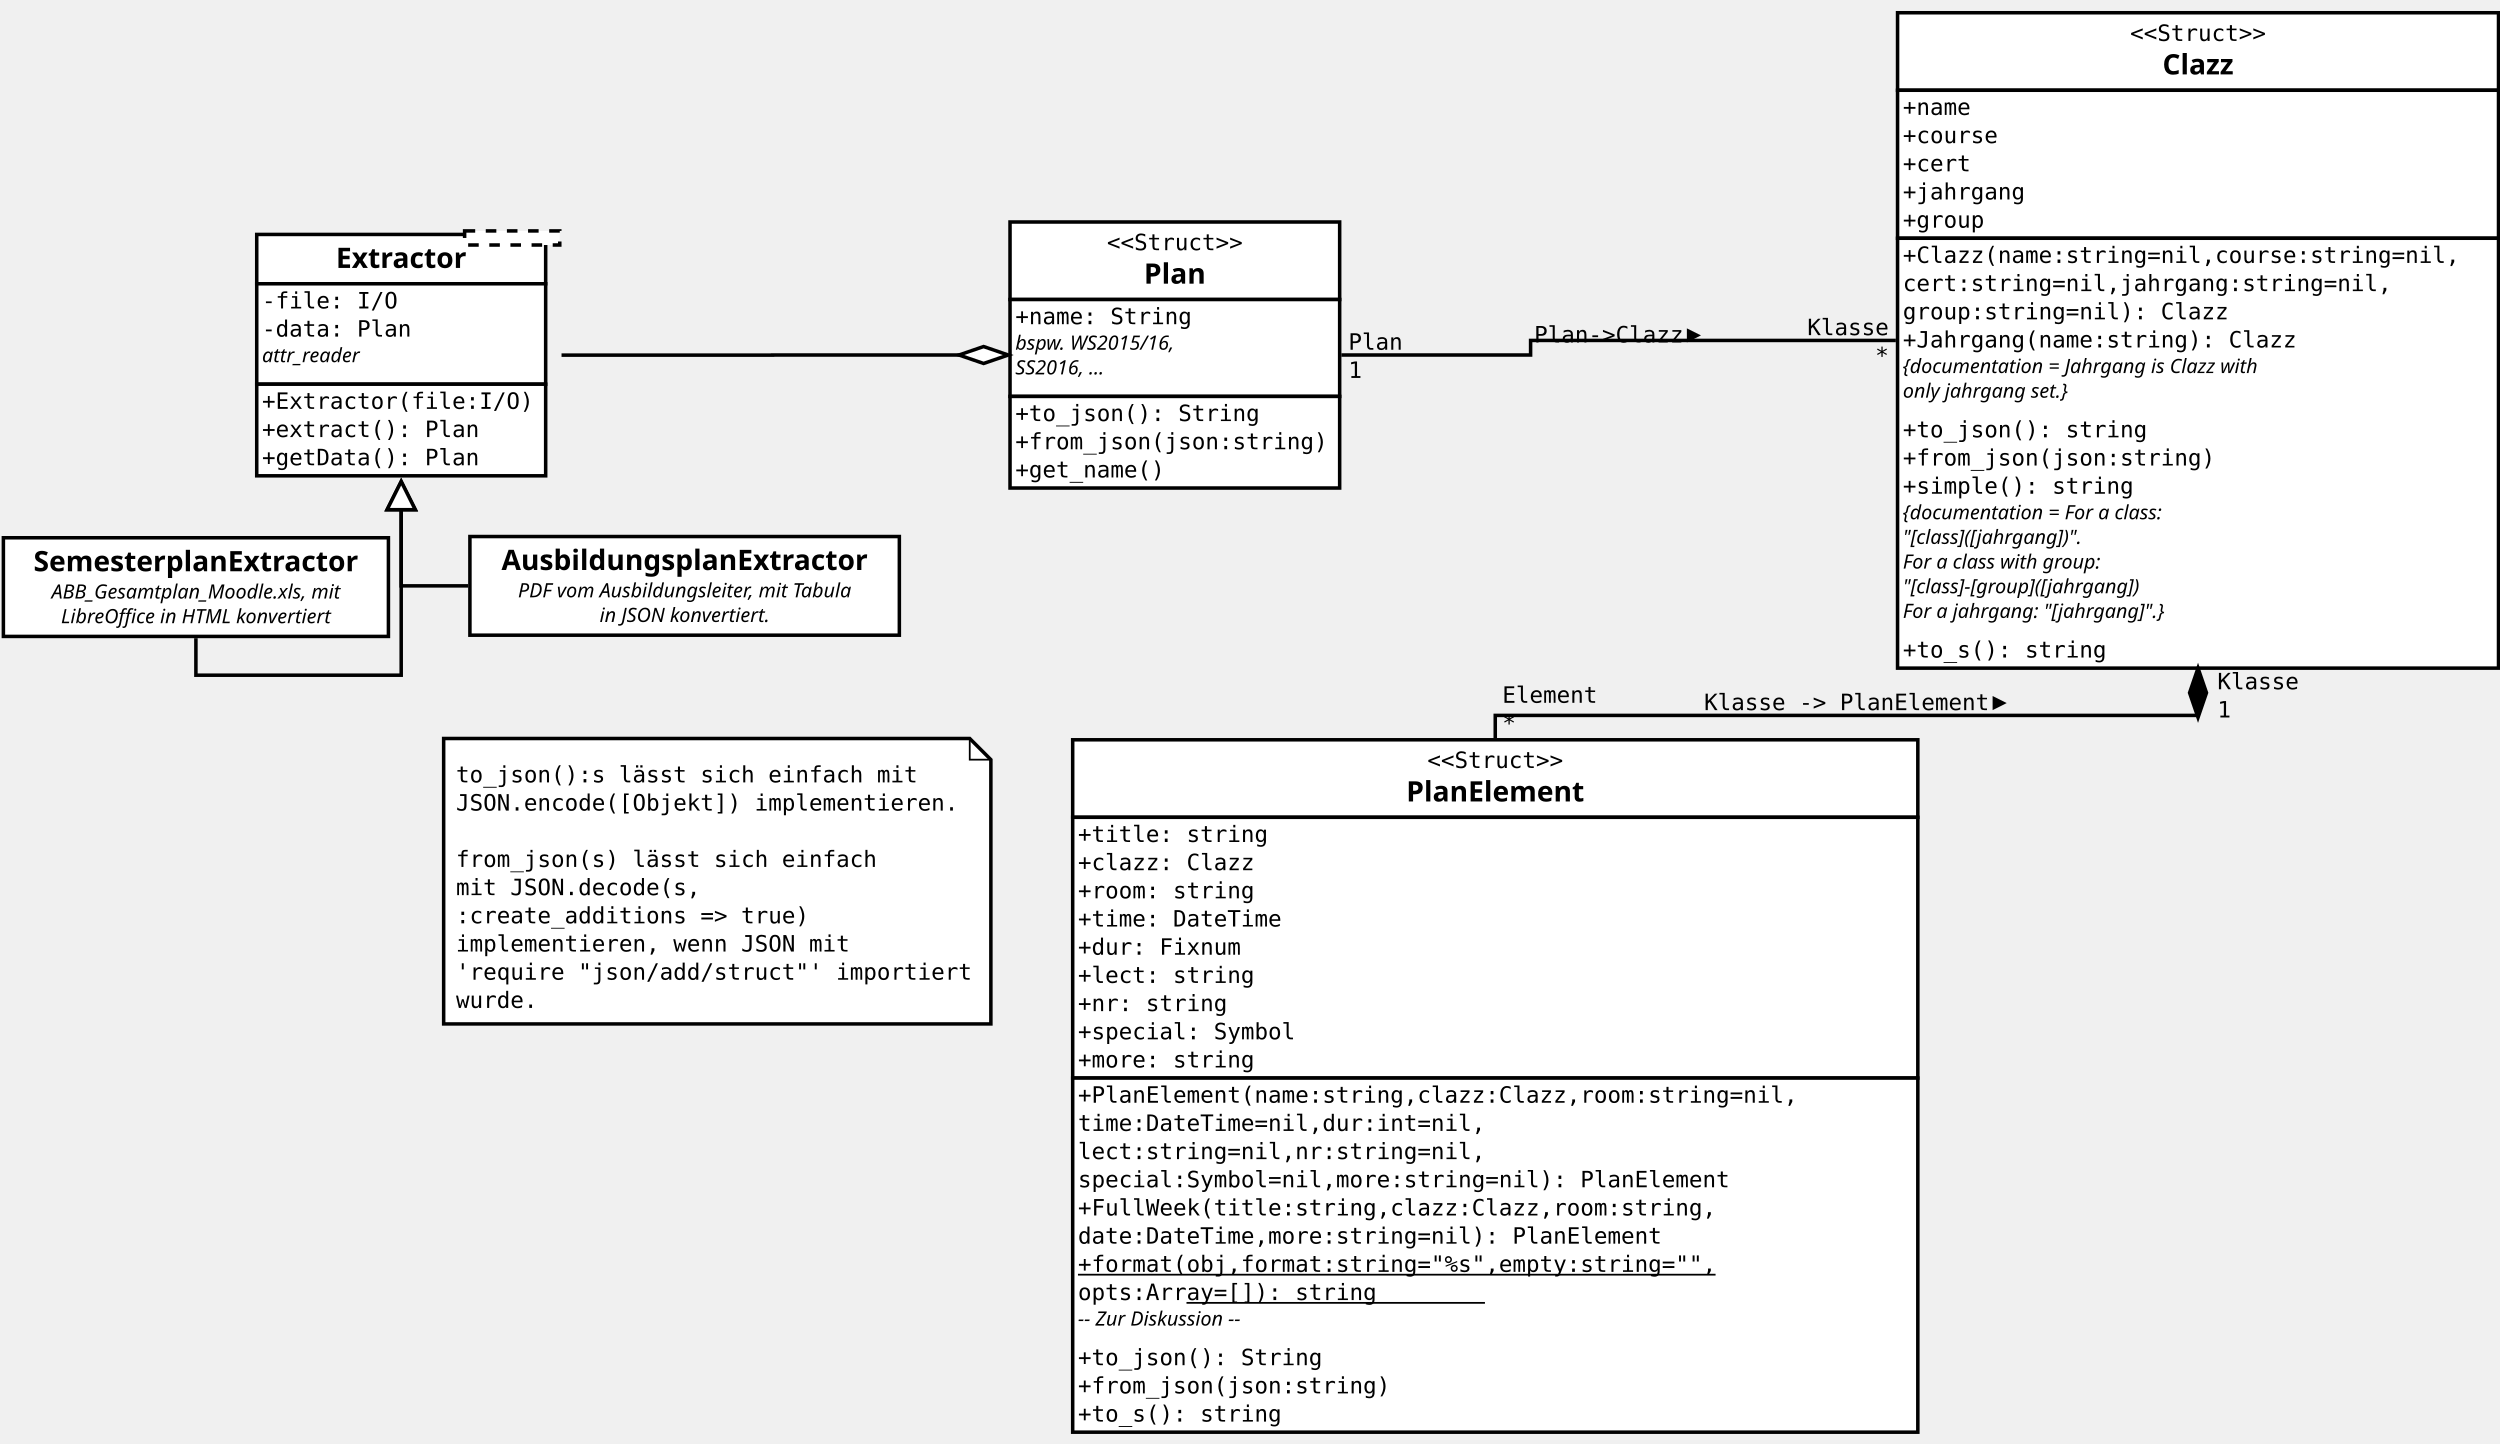
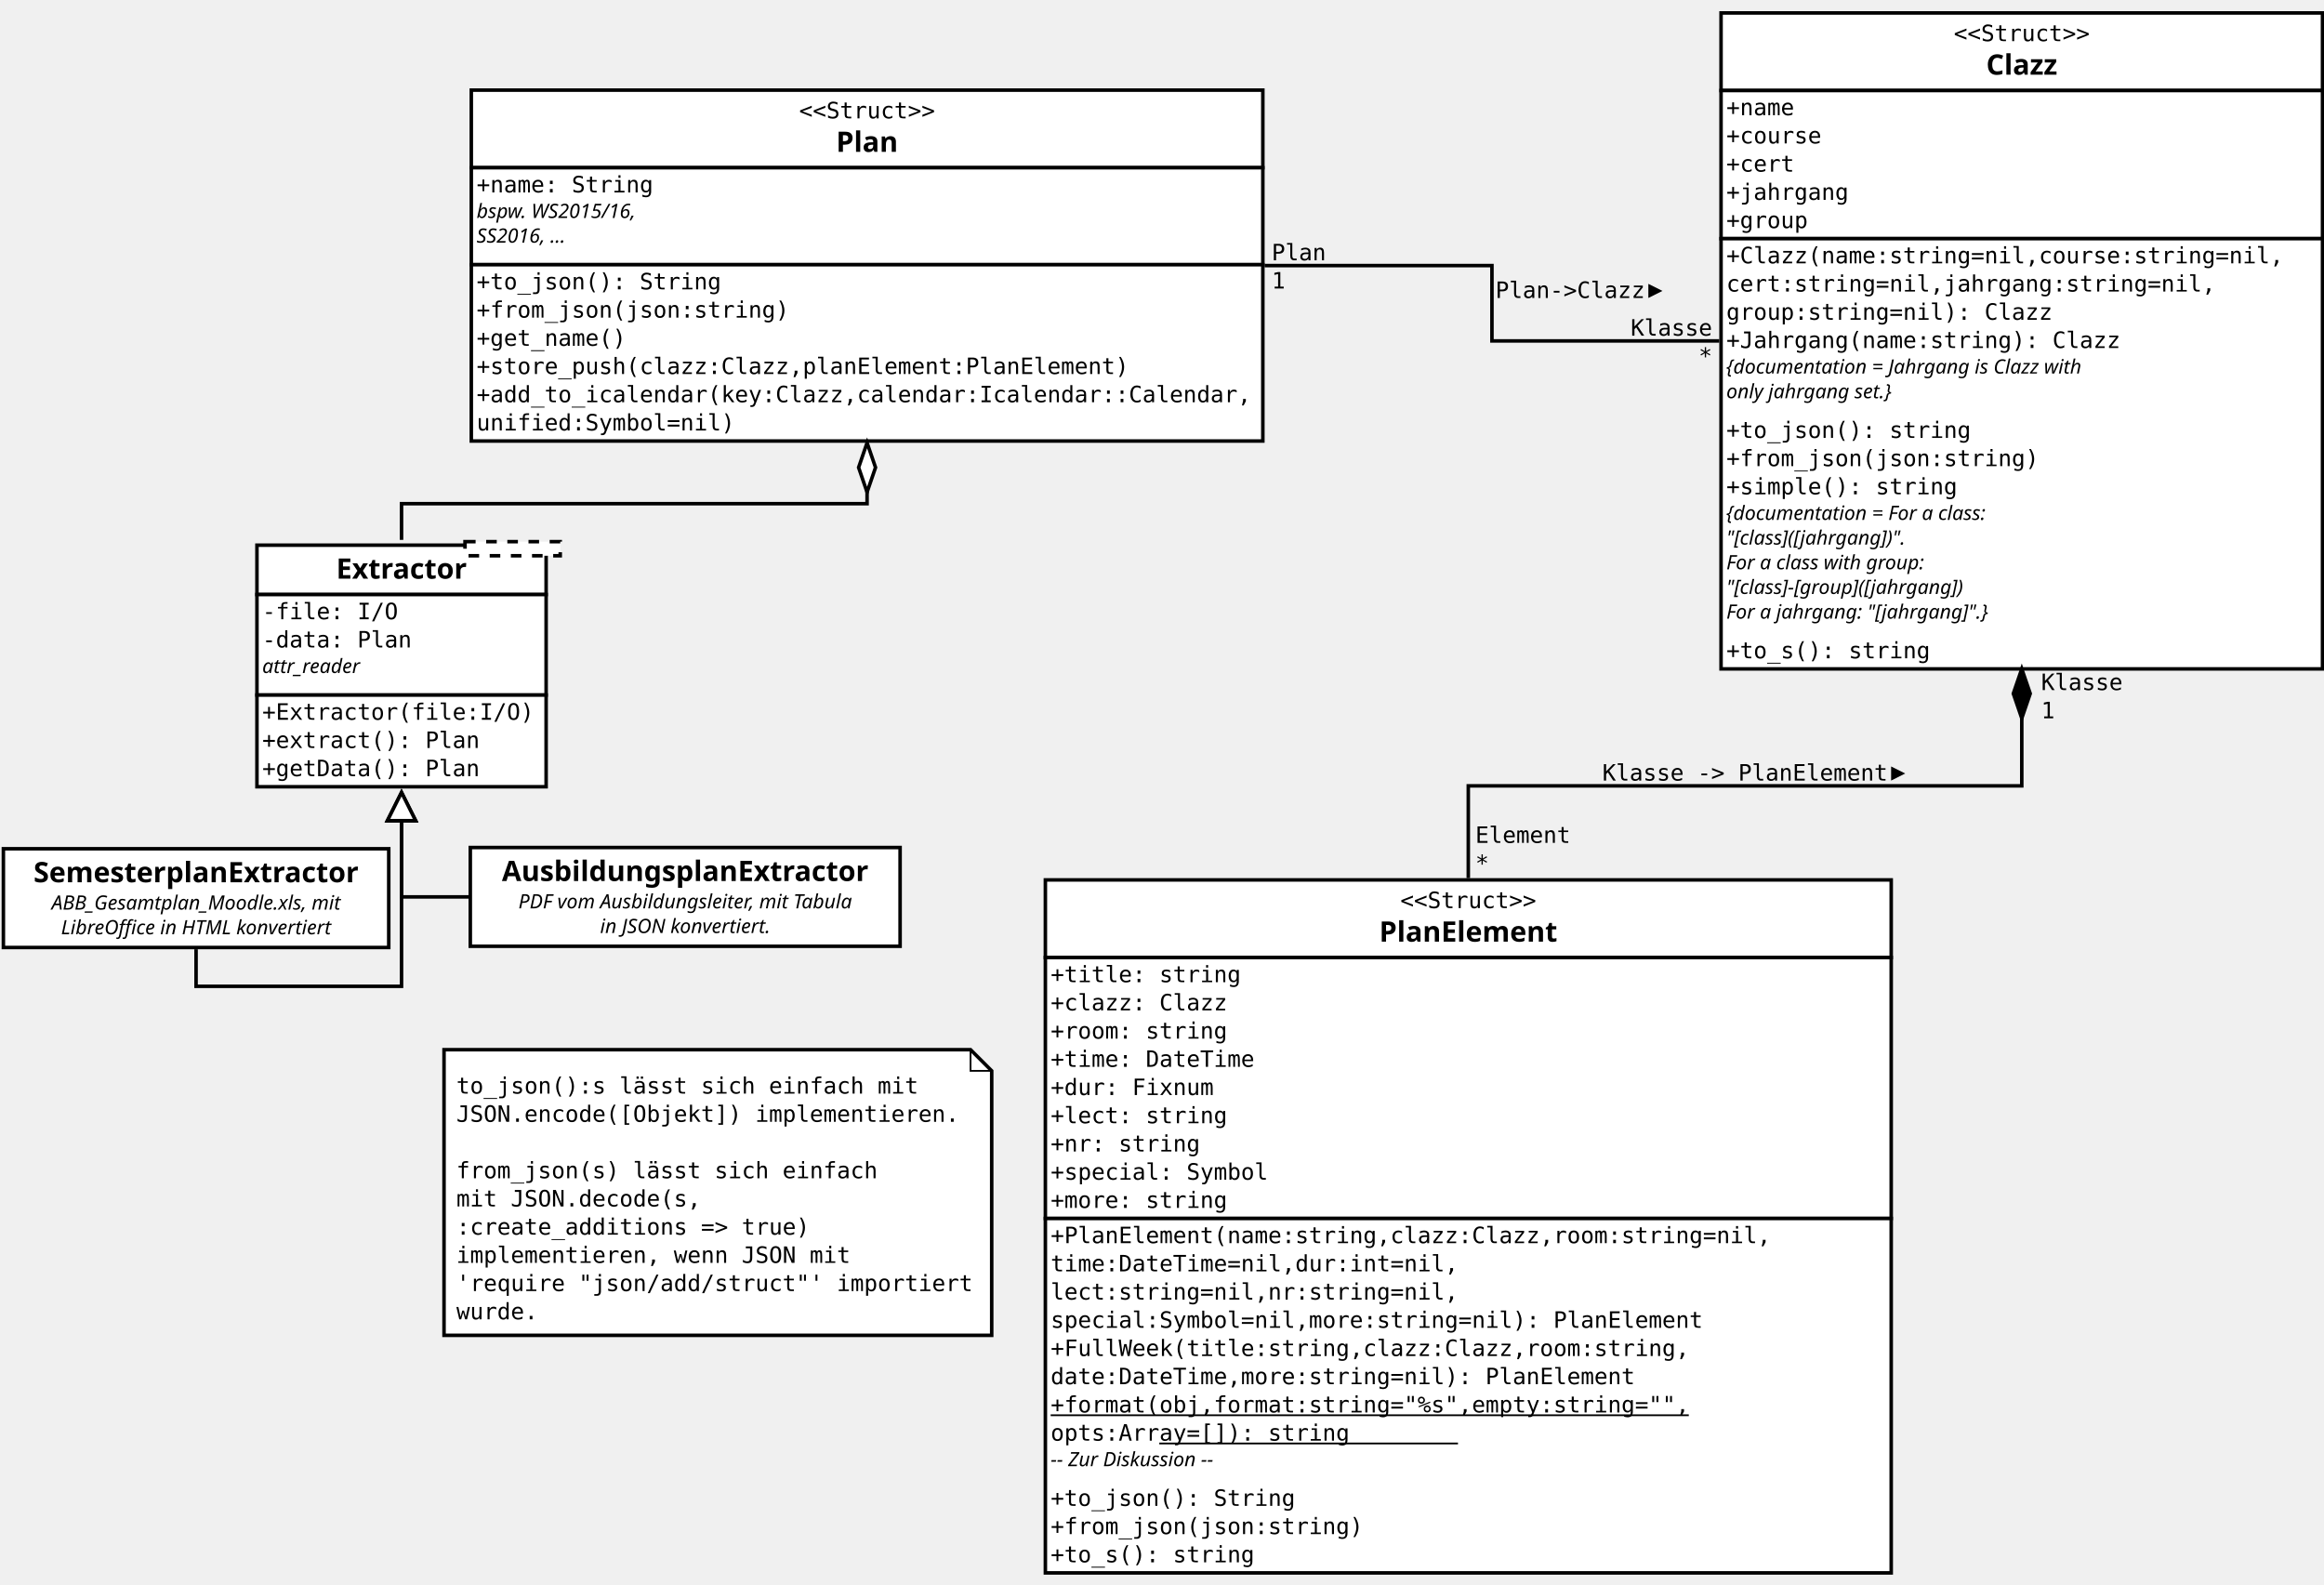
- <svg xmlns="http://www.w3.org/2000/svg" width="71cm" height="41cm" viewBox="-165 256 1419 808">
+ <svg xmlns="http://www.w3.org/2000/svg" width="66cm" height="45cm" viewBox="-43 175 1318 887">
  <g>
-     <rect style="fill: #ffffff" x="912.052" y="257.522" width="341.1" height="44" />
-     <rect style="fill: none; fill-opacity:0; stroke-width: 2; stroke: #000000" x="912.052" y="257.522" width="341.1" height="44" />
-     <text font-size="12.8" style="fill: #000000;text-anchor:middle;font-family:monospace;font-style:normal;font-weight:normal" x="1082.6" y="273.522">&lt;&lt;Struct&gt;&gt;</text>
-     <text font-size="16" style="fill: #000000;text-anchor:middle;font-family:sans-serif;font-style:normal;font-weight:700" x="1082.6" y="292.522">Clazz</text>
-     <rect style="fill: #ffffff" x="912.052" y="301.522" width="341.1" height="84" />
-     <rect style="fill: none; fill-opacity:0; stroke-width: 2; stroke: #000000" x="912.052" y="301.522" width="341.1" height="84" />
-     <text font-size="12.8" style="fill: #000000;text-anchor:start;font-family:monospace;font-style:normal;font-weight:normal" x="915.052" y="315.522">+name</text>
-     <text font-size="12.8" style="fill: #000000;text-anchor:start;font-family:monospace;font-style:normal;font-weight:normal" x="915.052" y="331.522">+course</text>
-     <text font-size="12.8" style="fill: #000000;text-anchor:start;font-family:monospace;font-style:normal;font-weight:normal" x="915.052" y="347.522">+cert</text>
-     <text font-size="12.8" style="fill: #000000;text-anchor:start;font-family:monospace;font-style:normal;font-weight:normal" x="915.052" y="363.522">+jahrgang</text>
-     <text font-size="12.8" style="fill: #000000;text-anchor:start;font-family:monospace;font-style:normal;font-weight:normal" x="915.052" y="379.522">+group</text>
-     <rect style="fill: #ffffff" x="912.052" y="385.522" width="341.1" height="244" />
-     <rect style="fill: none; fill-opacity:0; stroke-width: 2; stroke: #000000" x="912.052" y="385.522" width="341.1" height="244" />
-     <text font-size="12.8" style="fill: #000000;text-anchor:start;font-family:monospace;font-style:normal;font-weight:normal" x="915.052" y="399.522">+Clazz(name:string=nil,course:string=nil,</text>
-     <text font-size="12.8" style="fill: #000000;text-anchor:start;font-family:monospace;font-style:normal;font-weight:normal" x="915.052" y="415.522">       cert:string=nil,jahrgang:string=nil,</text>
-     <text font-size="12.8" style="fill: #000000;text-anchor:start;font-family:monospace;font-style:normal;font-weight:normal" x="915.052" y="431.522">       group:string=nil): Clazz</text>
-     <text font-size="12.8" style="fill: #000000;text-anchor:start;font-family:monospace;font-style:normal;font-weight:normal" x="915.052" y="447.522">+Jahrgang(name:string): Clazz</text>
-     <text font-size="11.2" style="fill: #000000;text-anchor:start;font-family:sans-serif;font-style:italic;font-weight:normal" x="915.052" y="462.022">{documentation = Jahrgang is Clazz with</text>
-     <text font-size="11.2" style="fill: #000000;text-anchor:start;font-family:sans-serif;font-style:italic;font-weight:normal" x="915.052" y="476.022">only jahrgang set.}</text>
-     <text font-size="12.8" style="fill: #000000;text-anchor:start;font-family:monospace;font-style:normal;font-weight:normal" x="915.052" y="498.522">+to_json(): string</text>
-     <text font-size="12.8" style="fill: #000000;text-anchor:start;font-family:monospace;font-style:normal;font-weight:normal" x="915.052" y="514.522">+from_json(json:string)</text>
-     <text font-size="12.8" style="fill: #000000;text-anchor:start;font-family:monospace;font-style:normal;font-weight:normal" x="915.052" y="530.522">+simple(): string</text>
-     <text font-size="11.2" style="fill: #000000;text-anchor:start;font-family:sans-serif;font-style:italic;font-weight:normal" x="915.052" y="545.022">{documentation = For a class:</text>
-     <text font-size="11.2" style="fill: #000000;text-anchor:start;font-family:sans-serif;font-style:italic;font-weight:normal" x="915.052" y="559.022">"[class]([jahrgang])".</text>
-     <text font-size="11.2" style="fill: #000000;text-anchor:start;font-family:sans-serif;font-style:italic;font-weight:normal" x="915.052" y="573.022">For a class with group:</text>
-     <text font-size="11.2" style="fill: #000000;text-anchor:start;font-family:sans-serif;font-style:italic;font-weight:normal" x="915.052" y="587.022">"[class]-[group]([jahrgang])</text>
-     <text font-size="11.2" style="fill: #000000;text-anchor:start;font-family:sans-serif;font-style:italic;font-weight:normal" x="915.052" y="601.022">For a jahrgang: "[jahrgang]".}</text>
-     <text font-size="12.8" style="fill: #000000;text-anchor:start;font-family:monospace;font-style:normal;font-weight:normal" x="915.052" y="623.522">+to_s(): string</text>
+     <rect style="fill: #ffffff" x="933.052" y="176.522" width="341.1" height="44" />
+     <rect style="fill: none; fill-opacity:0; stroke-width: 2; stroke: #000000" x="933.052" y="176.522" width="341.1" height="44" />
+     <text font-size="12.8" style="fill: #000000;text-anchor:middle;font-family:monospace;font-style:normal;font-weight:normal" x="1103.6" y="192.522">&lt;&lt;Struct&gt;&gt;</text>
+     <text font-size="16" style="fill: #000000;text-anchor:middle;font-family:sans-serif;font-style:normal;font-weight:700" x="1103.6" y="211.522">Clazz</text>
+     <rect style="fill: #ffffff" x="933.052" y="220.522" width="341.1" height="84" />
+     <rect style="fill: none; fill-opacity:0; stroke-width: 2; stroke: #000000" x="933.052" y="220.522" width="341.1" height="84" />
+     <text font-size="12.8" style="fill: #000000;text-anchor:start;font-family:monospace;font-style:normal;font-weight:normal" x="936.052" y="234.522">+name</text>
+     <text font-size="12.8" style="fill: #000000;text-anchor:start;font-family:monospace;font-style:normal;font-weight:normal" x="936.052" y="250.522">+course</text>
+     <text font-size="12.8" style="fill: #000000;text-anchor:start;font-family:monospace;font-style:normal;font-weight:normal" x="936.052" y="266.522">+cert</text>
+     <text font-size="12.8" style="fill: #000000;text-anchor:start;font-family:monospace;font-style:normal;font-weight:normal" x="936.052" y="282.522">+jahrgang</text>
+     <text font-size="12.8" style="fill: #000000;text-anchor:start;font-family:monospace;font-style:normal;font-weight:normal" x="936.052" y="298.522">+group</text>
+     <rect style="fill: #ffffff" x="933.052" y="304.522" width="341.1" height="244" />
+     <rect style="fill: none; fill-opacity:0; stroke-width: 2; stroke: #000000" x="933.052" y="304.522" width="341.1" height="244" />
+     <text font-size="12.8" style="fill: #000000;text-anchor:start;font-family:monospace;font-style:normal;font-weight:normal" x="936.052" y="318.522">+Clazz(name:string=nil,course:string=nil,</text>
+     <text font-size="12.8" style="fill: #000000;text-anchor:start;font-family:monospace;font-style:normal;font-weight:normal" x="936.052" y="334.522">       cert:string=nil,jahrgang:string=nil,</text>
+     <text font-size="12.8" style="fill: #000000;text-anchor:start;font-family:monospace;font-style:normal;font-weight:normal" x="936.052" y="350.522">       group:string=nil): Clazz</text>
+     <text font-size="12.8" style="fill: #000000;text-anchor:start;font-family:monospace;font-style:normal;font-weight:normal" x="936.052" y="366.522">+Jahrgang(name:string): Clazz</text>
+     <text font-size="11.2" style="fill: #000000;text-anchor:start;font-family:sans-serif;font-style:italic;font-weight:normal" x="936.052" y="381.022">{documentation = Jahrgang is Clazz with</text>
+     <text font-size="11.2" style="fill: #000000;text-anchor:start;font-family:sans-serif;font-style:italic;font-weight:normal" x="936.052" y="395.022">only jahrgang set.}</text>
+     <text font-size="12.8" style="fill: #000000;text-anchor:start;font-family:monospace;font-style:normal;font-weight:normal" x="936.052" y="417.522">+to_json(): string</text>
+     <text font-size="12.8" style="fill: #000000;text-anchor:start;font-family:monospace;font-style:normal;font-weight:normal" x="936.052" y="433.522">+from_json(json:string)</text>
+     <text font-size="12.8" style="fill: #000000;text-anchor:start;font-family:monospace;font-style:normal;font-weight:normal" x="936.052" y="449.522">+simple(): string</text>
+     <text font-size="11.2" style="fill: #000000;text-anchor:start;font-family:sans-serif;font-style:italic;font-weight:normal" x="936.052" y="464.022">{documentation = For a class:</text>
+     <text font-size="11.2" style="fill: #000000;text-anchor:start;font-family:sans-serif;font-style:italic;font-weight:normal" x="936.052" y="478.022">"[class]([jahrgang])".</text>
+     <text font-size="11.2" style="fill: #000000;text-anchor:start;font-family:sans-serif;font-style:italic;font-weight:normal" x="936.052" y="492.022">For a class with group:</text>
+     <text font-size="11.2" style="fill: #000000;text-anchor:start;font-family:sans-serif;font-style:italic;font-weight:normal" x="936.052" y="506.022">"[class]-[group]([jahrgang])</text>
+     <text font-size="11.2" style="fill: #000000;text-anchor:start;font-family:sans-serif;font-style:italic;font-weight:normal" x="936.052" y="520.022">For a jahrgang: "[jahrgang]".}</text>
+     <text font-size="12.8" style="fill: #000000;text-anchor:start;font-family:monospace;font-style:normal;font-weight:normal" x="936.052" y="542.522">+to_s(): string</text>
  </g>
  <g>
-     <rect style="fill: #ffffff" x="443.856" y="670.192" width="479.7" height="44" />
-     <rect style="fill: none; fill-opacity:0; stroke-width: 2; stroke: #000000" x="443.856" y="670.192" width="479.7" height="44" />
-     <text font-size="12.8" style="fill: #000000;text-anchor:middle;font-family:monospace;font-style:normal;font-weight:normal" x="683.706" y="686.192">&lt;&lt;Struct&gt;&gt;</text>
-     <text font-size="16" style="fill: #000000;text-anchor:middle;font-family:sans-serif;font-style:normal;font-weight:700" x="683.706" y="705.192">PlanElement</text>
-     <rect style="fill: #ffffff" x="443.856" y="714.192" width="479.7" height="148" />
-     <rect style="fill: none; fill-opacity:0; stroke-width: 2; stroke: #000000" x="443.856" y="714.192" width="479.7" height="148" />
-     <text font-size="12.8" style="fill: #000000;text-anchor:start;font-family:monospace;font-style:normal;font-weight:normal" x="446.856" y="728.192">+title: string</text>
-     <text font-size="12.8" style="fill: #000000;text-anchor:start;font-family:monospace;font-style:normal;font-weight:normal" x="446.856" y="744.192">+clazz: Clazz</text>
-     <text font-size="12.8" style="fill: #000000;text-anchor:start;font-family:monospace;font-style:normal;font-weight:normal" x="446.856" y="760.192">+room: string</text>
-     <text font-size="12.8" style="fill: #000000;text-anchor:start;font-family:monospace;font-style:normal;font-weight:normal" x="446.856" y="776.192">+time: DateTime</text>
-     <text font-size="12.8" style="fill: #000000;text-anchor:start;font-family:monospace;font-style:normal;font-weight:normal" x="446.856" y="792.192">+dur: Fixnum</text>
-     <text font-size="12.8" style="fill: #000000;text-anchor:start;font-family:monospace;font-style:normal;font-weight:normal" x="446.856" y="808.192">+lect: string</text>
-     <text font-size="12.8" style="fill: #000000;text-anchor:start;font-family:monospace;font-style:normal;font-weight:normal" x="446.856" y="824.192">+nr: string</text>
-     <text font-size="12.8" style="fill: #000000;text-anchor:start;font-family:monospace;font-style:normal;font-weight:normal" x="446.856" y="840.192">+special: Symbol</text>
-     <text font-size="12.8" style="fill: #000000;text-anchor:start;font-family:monospace;font-style:normal;font-weight:normal" x="446.856" y="856.192">+more: string</text>
-     <rect style="fill: #ffffff" x="443.856" y="862.192" width="479.7" height="201" />
-     <rect style="fill: none; fill-opacity:0; stroke-width: 2; stroke: #000000" x="443.856" y="862.192" width="479.7" height="201" />
-     <text font-size="12.8" style="fill: #000000;text-anchor:start;font-family:monospace;font-style:normal;font-weight:normal" x="446.856" y="876.192">+PlanElement(name:string,clazz:Clazz,room:string=nil,</text>
-     <text font-size="12.8" style="fill: #000000;text-anchor:start;font-family:monospace;font-style:normal;font-weight:normal" x="446.856" y="892.192">             time:DateTime=nil,dur:int=nil,</text>
-     <text font-size="12.8" style="fill: #000000;text-anchor:start;font-family:monospace;font-style:normal;font-weight:normal" x="446.856" y="908.192">             lect:string=nil,nr:string=nil,</text>
-     <text font-size="12.8" style="fill: #000000;text-anchor:start;font-family:monospace;font-style:normal;font-weight:normal" x="446.856" y="924.192">             special:Symbol=nil,more:string=nil): PlanElement</text>
-     <text font-size="12.8" style="fill: #000000;text-anchor:start;font-family:monospace;font-style:normal;font-weight:normal" x="446.856" y="940.192">+FullWeek(title:string,clazz:Clazz,room:string,</text>
-     <text font-size="12.8" style="fill: #000000;text-anchor:start;font-family:monospace;font-style:normal;font-weight:normal" x="446.856" y="956.192">          date:DateTime,more:string=nil): PlanElement</text>
-     <text font-size="12.8" style="fill: #000000;text-anchor:start;font-family:monospace;font-style:normal;font-weight:normal" x="446.856" y="972.192">+format(obj,format:string="%s",empty:string="",</text>
-     <line style="fill: none; fill-opacity:0; stroke-width: 1; stroke: #000000" x1="446.856" y1="973.792" x2="808.756" y2="973.792" />
-     <text font-size="12.8" style="fill: #000000;text-anchor:start;font-family:monospace;font-style:normal;font-weight:normal" x="446.856" y="988.192">        opts:Array=[]): string</text>
-     <line style="fill: none; fill-opacity:0; stroke-width: 1; stroke: #000000" x1="508.456" y1="989.792" x2="677.856" y2="989.792" />
-     <text font-size="11.2" style="fill: #000000;text-anchor:start;font-family:sans-serif;font-style:italic;font-weight:normal" x="446.856" y="1002.69">-- Zur Diskussion --</text>
-     <text font-size="12.8" style="fill: #000000;text-anchor:start;font-family:monospace;font-style:normal;font-weight:normal" x="446.856" y="1025.19">+to_json(): String</text>
-     <text font-size="12.8" style="fill: #000000;text-anchor:start;font-family:monospace;font-style:normal;font-weight:normal" x="446.856" y="1041.19">+from_json(json:string)</text>
-     <text font-size="12.8" style="fill: #000000;text-anchor:start;font-family:monospace;font-style:normal;font-weight:normal" x="446.856" y="1057.19">+to_s(): string</text>
+     <rect style="fill: #ffffff" x="549.856" y="668.192" width="479.7" height="44" />
+     <rect style="fill: none; fill-opacity:0; stroke-width: 2; stroke: #000000" x="549.856" y="668.192" width="479.7" height="44" />
+     <text font-size="12.8" style="fill: #000000;text-anchor:middle;font-family:monospace;font-style:normal;font-weight:normal" x="789.706" y="684.192">&lt;&lt;Struct&gt;&gt;</text>
+     <text font-size="16" style="fill: #000000;text-anchor:middle;font-family:sans-serif;font-style:normal;font-weight:700" x="789.706" y="703.192">PlanElement</text>
+     <rect style="fill: #ffffff" x="549.856" y="712.192" width="479.7" height="148" />
+     <rect style="fill: none; fill-opacity:0; stroke-width: 2; stroke: #000000" x="549.856" y="712.192" width="479.7" height="148" />
+     <text font-size="12.8" style="fill: #000000;text-anchor:start;font-family:monospace;font-style:normal;font-weight:normal" x="552.856" y="726.192">+title: string</text>
+     <text font-size="12.8" style="fill: #000000;text-anchor:start;font-family:monospace;font-style:normal;font-weight:normal" x="552.856" y="742.192">+clazz: Clazz</text>
+     <text font-size="12.8" style="fill: #000000;text-anchor:start;font-family:monospace;font-style:normal;font-weight:normal" x="552.856" y="758.192">+room: string</text>
+     <text font-size="12.8" style="fill: #000000;text-anchor:start;font-family:monospace;font-style:normal;font-weight:normal" x="552.856" y="774.192">+time: DateTime</text>
+     <text font-size="12.8" style="fill: #000000;text-anchor:start;font-family:monospace;font-style:normal;font-weight:normal" x="552.856" y="790.192">+dur: Fixnum</text>
+     <text font-size="12.8" style="fill: #000000;text-anchor:start;font-family:monospace;font-style:normal;font-weight:normal" x="552.856" y="806.192">+lect: string</text>
+     <text font-size="12.8" style="fill: #000000;text-anchor:start;font-family:monospace;font-style:normal;font-weight:normal" x="552.856" y="822.192">+nr: string</text>
+     <text font-size="12.8" style="fill: #000000;text-anchor:start;font-family:monospace;font-style:normal;font-weight:normal" x="552.856" y="838.192">+special: Symbol</text>
+     <text font-size="12.8" style="fill: #000000;text-anchor:start;font-family:monospace;font-style:normal;font-weight:normal" x="552.856" y="854.192">+more: string</text>
+     <rect style="fill: #ffffff" x="549.856" y="860.192" width="479.7" height="201" />
+     <rect style="fill: none; fill-opacity:0; stroke-width: 2; stroke: #000000" x="549.856" y="860.192" width="479.7" height="201" />
+     <text font-size="12.8" style="fill: #000000;text-anchor:start;font-family:monospace;font-style:normal;font-weight:normal" x="552.856" y="874.192">+PlanElement(name:string,clazz:Clazz,room:string=nil,</text>
+     <text font-size="12.8" style="fill: #000000;text-anchor:start;font-family:monospace;font-style:normal;font-weight:normal" x="552.856" y="890.192">             time:DateTime=nil,dur:int=nil,</text>
+     <text font-size="12.8" style="fill: #000000;text-anchor:start;font-family:monospace;font-style:normal;font-weight:normal" x="552.856" y="906.192">             lect:string=nil,nr:string=nil,</text>
+     <text font-size="12.8" style="fill: #000000;text-anchor:start;font-family:monospace;font-style:normal;font-weight:normal" x="552.856" y="922.192">             special:Symbol=nil,more:string=nil): PlanElement</text>
+     <text font-size="12.8" style="fill: #000000;text-anchor:start;font-family:monospace;font-style:normal;font-weight:normal" x="552.856" y="938.192">+FullWeek(title:string,clazz:Clazz,room:string,</text>
+     <text font-size="12.8" style="fill: #000000;text-anchor:start;font-family:monospace;font-style:normal;font-weight:normal" x="552.856" y="954.192">          date:DateTime,more:string=nil): PlanElement</text>
+     <text font-size="12.8" style="fill: #000000;text-anchor:start;font-family:monospace;font-style:normal;font-weight:normal" x="552.856" y="970.192">+format(obj,format:string="%s",empty:string="",</text>
+     <line style="fill: none; fill-opacity:0; stroke-width: 1; stroke: #000000" x1="552.856" y1="971.792" x2="914.756" y2="971.792" />
+     <text font-size="12.8" style="fill: #000000;text-anchor:start;font-family:monospace;font-style:normal;font-weight:normal" x="552.856" y="986.192">        opts:Array=[]): string</text>
+     <line style="fill: none; fill-opacity:0; stroke-width: 1; stroke: #000000" x1="614.456" y1="987.792" x2="783.856" y2="987.792" />
+     <text font-size="11.2" style="fill: #000000;text-anchor:start;font-family:sans-serif;font-style:italic;font-weight:normal" x="552.856" y="1000.69">-- Zur Diskussion --</text>
+     <text font-size="12.8" style="fill: #000000;text-anchor:start;font-family:monospace;font-style:normal;font-weight:normal" x="552.856" y="1023.19">+to_json(): String</text>
+     <text font-size="12.8" style="fill: #000000;text-anchor:start;font-family:monospace;font-style:normal;font-weight:normal" x="552.856" y="1039.19">+from_json(json:string)</text>
+     <text font-size="12.8" style="fill: #000000;text-anchor:start;font-family:monospace;font-style:normal;font-weight:normal" x="552.856" y="1055.19">+to_s(): string</text>
  </g>
  <g>
-     <rect style="fill: #ffffff" x="408.29" y="376.294" width="187.1" height="44" />
-     <rect style="fill: none; fill-opacity:0; stroke-width: 2; stroke: #000000" x="408.29" y="376.294" width="187.1" height="44" />
-     <text font-size="12.8" style="fill: #000000;text-anchor:middle;font-family:monospace;font-style:normal;font-weight:normal" x="501.84" y="392.294">&lt;&lt;Struct&gt;&gt;</text>
-     <text font-size="16" style="fill: #000000;text-anchor:middle;font-family:sans-serif;font-style:normal;font-weight:700" x="501.84" y="411.294">Plan</text>
-     <rect style="fill: #ffffff" x="408.29" y="420.294" width="187.1" height="55" />
-     <rect style="fill: none; fill-opacity:0; stroke-width: 2; stroke: #000000" x="408.29" y="420.294" width="187.1" height="55" />
-     <text font-size="12.8" style="fill: #000000;text-anchor:start;font-family:monospace;font-style:normal;font-weight:normal" x="411.29" y="434.294">+name: String</text>
-     <text font-size="11.2" style="fill: #000000;text-anchor:start;font-family:sans-serif;font-style:italic;font-weight:normal" x="411.29" y="448.794">bspw. WS2015/16,</text>
-     <text font-size="11.2" style="fill: #000000;text-anchor:start;font-family:sans-serif;font-style:italic;font-weight:normal" x="411.29" y="462.794">SS2016, ...</text>
-     <rect style="fill: #ffffff" x="408.29" y="475.294" width="187.1" height="52" />
-     <rect style="fill: none; fill-opacity:0; stroke-width: 2; stroke: #000000" x="408.29" y="475.294" width="187.1" height="52" />
-     <text font-size="12.8" style="fill: #000000;text-anchor:start;font-family:monospace;font-style:normal;font-weight:normal" x="411.29" y="489.294">+to_json(): String</text>
-     <text font-size="12.8" style="fill: #000000;text-anchor:start;font-family:monospace;font-style:normal;font-weight:normal" x="411.29" y="505.294">+from_json(json:string)</text>
-     <text font-size="12.8" style="fill: #000000;text-anchor:start;font-family:monospace;font-style:normal;font-weight:normal" x="411.29" y="521.294">+get_name()</text>
+     <rect style="fill: #ffffff" x="224.29" y="220.294" width="448.9" height="44" />
+     <rect style="fill: none; fill-opacity:0; stroke-width: 2; stroke: #000000" x="224.29" y="220.294" width="448.9" height="44" />
+     <text font-size="12.8" style="fill: #000000;text-anchor:middle;font-family:monospace;font-style:normal;font-weight:normal" x="448.74" y="236.294">&lt;&lt;Struct&gt;&gt;</text>
+     <text font-size="16" style="fill: #000000;text-anchor:middle;font-family:sans-serif;font-style:normal;font-weight:700" x="448.74" y="255.294">Plan</text>
+     <rect style="fill: #ffffff" x="224.29" y="264.294" width="448.9" height="55" />
+     <rect style="fill: none; fill-opacity:0; stroke-width: 2; stroke: #000000" x="224.29" y="264.294" width="448.9" height="55" />
+     <text font-size="12.8" style="fill: #000000;text-anchor:start;font-family:monospace;font-style:normal;font-weight:normal" x="227.29" y="278.294">+name: String</text>
+     <text font-size="11.2" style="fill: #000000;text-anchor:start;font-family:sans-serif;font-style:italic;font-weight:normal" x="227.29" y="292.794">bspw. WS2015/16,</text>
+     <text font-size="11.2" style="fill: #000000;text-anchor:start;font-family:sans-serif;font-style:italic;font-weight:normal" x="227.29" y="306.794">SS2016, ...</text>
+     <rect style="fill: #ffffff" x="224.29" y="319.294" width="448.9" height="100" />
+     <rect style="fill: none; fill-opacity:0; stroke-width: 2; stroke: #000000" x="224.29" y="319.294" width="448.9" height="100" />
+     <text font-size="12.8" style="fill: #000000;text-anchor:start;font-family:monospace;font-style:normal;font-weight:normal" x="227.29" y="333.294">+to_json(): String</text>
+     <text font-size="12.8" style="fill: #000000;text-anchor:start;font-family:monospace;font-style:normal;font-weight:normal" x="227.29" y="349.294">+from_json(json:string)</text>
+     <text font-size="12.8" style="fill: #000000;text-anchor:start;font-family:monospace;font-style:normal;font-weight:normal" x="227.29" y="365.294">+get_name()</text>
+     <text font-size="12.8" style="fill: #000000;text-anchor:start;font-family:monospace;font-style:normal;font-weight:normal" x="227.29" y="381.294">+store_push(clazz:Clazz,planElement:PlanElement)</text>
+     <text font-size="12.8" style="fill: #000000;text-anchor:start;font-family:monospace;font-style:normal;font-weight:normal" x="227.29" y="397.294">+add_to_icalendar(key:Clazz,calendar:Icalendar::Calendar,</text>
+     <text font-size="12.8" style="fill: #000000;text-anchor:start;font-family:monospace;font-style:normal;font-weight:normal" x="227.29" y="413.294">                  unified:Symbol=nil)</text>
  </g>
  <g>
-     <polyline style="fill: none; fill-opacity:0; stroke-width: 2; stroke: #000000" points="596.346,451.794 703.768,451.794 703.768,443.522 911.082,443.522 " />
-     <text font-size="12.8" style="fill: #000000;text-anchor:start;font-family:monospace;font-style:normal;font-weight:normal" x="705.768" y="444.658">Plan-&gt;Clazz</text>
-     <polygon style="fill: #000000" points="792.468,444.658 792.468,436.658 800.468,440.658 " />
-     <text font-size="12.8" style="fill: #000000;text-anchor:start;font-family:monospace;font-style:normal;font-weight:normal" x="600.346" y="448.794"> Plan</text>
-     <text font-size="12.8" style="fill: #000000;text-anchor:start;font-family:monospace;font-style:normal;font-weight:normal" x="600.346" y="464.794">1</text>
-     <text font-size="12.8" style="fill: #000000;text-anchor:end;font-family:monospace;font-style:normal;font-weight:normal" x="907.082" y="440.522"> Klasse</text>
-     <text font-size="12.8" style="fill: #000000;text-anchor:end;font-family:monospace;font-style:normal;font-weight:normal" x="907.082" y="456.522">*</text>
+     <polyline style="fill: none; fill-opacity:0; stroke-width: 2; stroke: #000000" points="674.197,319.794 803.122,319.794 803.122,362.522 932.047,362.522 " />
+     <text font-size="12.8" style="fill: #000000;text-anchor:start;font-family:monospace;font-style:normal;font-weight:normal" x="805.122" y="338.158">Plan-&gt;Clazz</text>
+     <polygon style="fill: #000000" points="891.822,338.158 891.822,330.158 899.822,334.158 " />
+     <text font-size="12.8" style="fill: #000000;text-anchor:start;font-family:monospace;font-style:normal;font-weight:normal" x="678.197" y="316.794"> Plan</text>
+     <text font-size="12.8" style="fill: #000000;text-anchor:start;font-family:monospace;font-style:normal;font-weight:normal" x="678.197" y="332.794">1</text>
+     <text font-size="12.8" style="fill: #000000;text-anchor:end;font-family:monospace;font-style:normal;font-weight:normal" x="928.047" y="359.522"> Klasse</text>
+     <text font-size="12.8" style="fill: #000000;text-anchor:end;font-family:monospace;font-style:normal;font-weight:normal" x="928.047" y="375.522">*</text>
  </g>
  <g>
-     <polyline style="fill: none; fill-opacity:0; stroke-width: 2; stroke: #000000" points="1082.6,654.694 1082.6,656.354 683.706,656.354 683.706,669.186 " />
-     <polygon style="fill: #000000" points="1082.6,629.522 1087.4,643.522 1082.6,657.522 1077.8,643.522 " />
-     <polygon style="fill: none; fill-opacity:0; stroke-width: 2; stroke: #000000" points="1082.6,629.522 1087.4,643.522 1082.6,657.522 1077.8,643.522 " />
-     <text font-size="12.8" style="fill: #000000;text-anchor:middle;font-family:monospace;font-style:normal;font-weight:normal" x="883.154" y="653.354">Klasse -&gt; PlanElement</text>
-     <polygon style="fill: #000000" points="966.004,653.354 966.004,645.354 974.004,649.354 " />
-     <text font-size="12.8" style="fill: #000000;text-anchor:start;font-family:monospace;font-style:normal;font-weight:normal" x="1093.6" y="641.522"> Klasse</text>
-     <text font-size="12.8" style="fill: #000000;text-anchor:start;font-family:monospace;font-style:normal;font-weight:normal" x="1093.6" y="657.522">1</text>
-     <text font-size="12.8" style="fill: #000000;text-anchor:start;font-family:monospace;font-style:normal;font-weight:normal" x="687.706" y="649.186"> Element</text>
-     <text font-size="12.8" style="fill: #000000;text-anchor:start;font-family:monospace;font-style:normal;font-weight:normal" x="687.706" y="665.186">*</text>
+     <polyline style="fill: none; fill-opacity:0; stroke-width: 2; stroke: #000000" points="1103.6,573.694 1103.6,614.854 789.706,614.854 789.706,667.186 " />
+     <polygon style="fill: #000000" points="1103.6,548.522 1108.4,562.522 1103.6,576.522 1098.8,562.522 " />
+     <polygon style="fill: none; fill-opacity:0; stroke-width: 2; stroke: #000000" points="1103.6,548.522 1108.4,562.522 1103.6,576.522 1098.8,562.522 " />
+     <text font-size="12.8" style="fill: #000000;text-anchor:middle;font-family:monospace;font-style:normal;font-weight:normal" x="946.654" y="611.854">Klasse -&gt; PlanElement</text>
+     <polygon style="fill: #000000" points="1029.5,611.854 1029.5,603.854 1037.5,607.854 " />
+     <text font-size="12.8" style="fill: #000000;text-anchor:start;font-family:monospace;font-style:normal;font-weight:normal" x="1114.6" y="560.522"> Klasse</text>
+     <text font-size="12.8" style="fill: #000000;text-anchor:start;font-family:monospace;font-style:normal;font-weight:normal" x="1114.6" y="576.522">1</text>
+     <text font-size="12.8" style="fill: #000000;text-anchor:start;font-family:monospace;font-style:normal;font-weight:normal" x="793.706" y="647.186"> Element</text>
+     <text font-size="12.8" style="fill: #000000;text-anchor:start;font-family:monospace;font-style:normal;font-weight:normal" x="793.706" y="663.186">*</text>
  </g>
  <g>
-     <rect style="fill: #ffffff" x="-19.279" y="383.357" width="164" height="28" />
-     <rect style="fill: none; fill-opacity:0; stroke-width: 2; stroke: #000000" x="-19.279" y="383.357" width="164" height="28" />
-     <text font-size="16" style="fill: #000000;text-anchor:middle;font-family:sans-serif;font-style:normal;font-weight:700" x="62.721" y="402.357">Extractor</text>
-     <rect style="fill: #ffffff" x="-19.279" y="411.357" width="164" height="57" />
-     <rect style="fill: none; fill-opacity:0; stroke-width: 2; stroke: #000000" x="-19.279" y="411.357" width="164" height="57" />
-     <text font-size="12.8" style="fill: #000000;text-anchor:start;font-family:monospace;font-style:normal;font-weight:normal" x="-16.279" y="425.357">-file: I/O</text>
-     <text font-size="12.8" style="fill: #000000;text-anchor:start;font-family:monospace;font-style:normal;font-weight:normal" x="-16.279" y="441.357">-data: Plan</text>
-     <text font-size="11.2" style="fill: #000000;text-anchor:start;font-family:sans-serif;font-style:italic;font-weight:normal" x="-16.279" y="455.857">attr_reader</text>
-     <rect style="fill: #ffffff" x="-19.279" y="468.357" width="164" height="52" />
-     <rect style="fill: none; fill-opacity:0; stroke-width: 2; stroke: #000000" x="-19.279" y="468.357" width="164" height="52" />
-     <text font-size="12.8" style="fill: #000000;text-anchor:start;font-family:monospace;font-style:normal;font-weight:normal" x="-16.279" y="482.357">+Extractor(file:I/O)</text>
-     <text font-size="12.8" style="fill: #000000;text-anchor:start;font-family:monospace;font-style:normal;font-weight:normal" x="-16.279" y="498.357">+extract(): Plan</text>
-     <text font-size="12.8" style="fill: #000000;text-anchor:start;font-family:monospace;font-style:normal;font-weight:normal" x="-16.279" y="514.357">+getData(): Plan</text>
-     <rect style="fill: #ffffff" x="98.721" y="381.357" width="54" height="8" />
-     <rect style="fill: none; fill-opacity:0; stroke-width: 2; stroke-dasharray: 6; stroke: #000000" x="98.721" y="381.357" width="54" height="8" />
+     <rect style="fill: #ffffff" x="102.721" y="478.358" width="164" height="28" />
+     <rect style="fill: none; fill-opacity:0; stroke-width: 2; stroke: #000000" x="102.721" y="478.358" width="164" height="28" />
+     <text font-size="16" style="fill: #000000;text-anchor:middle;font-family:sans-serif;font-style:normal;font-weight:700" x="184.721" y="497.358">Extractor</text>
+     <rect style="fill: #ffffff" x="102.721" y="506.358" width="164" height="57" />
+     <rect style="fill: none; fill-opacity:0; stroke-width: 2; stroke: #000000" x="102.721" y="506.358" width="164" height="57" />
+     <text font-size="12.8" style="fill: #000000;text-anchor:start;font-family:monospace;font-style:normal;font-weight:normal" x="105.721" y="520.358">-file: I/O</text>
+     <text font-size="12.8" style="fill: #000000;text-anchor:start;font-family:monospace;font-style:normal;font-weight:normal" x="105.721" y="536.358">-data: Plan</text>
+     <text font-size="11.2" style="fill: #000000;text-anchor:start;font-family:sans-serif;font-style:italic;font-weight:normal" x="105.721" y="550.858">attr_reader</text>
+     <rect style="fill: #ffffff" x="102.721" y="563.358" width="164" height="52" />
+     <rect style="fill: none; fill-opacity:0; stroke-width: 2; stroke: #000000" x="102.721" y="563.358" width="164" height="52" />
+     <text font-size="12.8" style="fill: #000000;text-anchor:start;font-family:monospace;font-style:normal;font-weight:normal" x="105.721" y="577.358">+Extractor(file:I/O)</text>
+     <text font-size="12.8" style="fill: #000000;text-anchor:start;font-family:monospace;font-style:normal;font-weight:normal" x="105.721" y="593.358">+extract(): Plan</text>
+     <text font-size="12.8" style="fill: #000000;text-anchor:start;font-family:monospace;font-style:normal;font-weight:normal" x="105.721" y="609.358">+getData(): Plan</text>
+     <rect style="fill: #ffffff" x="220.721" y="476.358" width="54" height="8" />
+     <rect style="fill: none; fill-opacity:0; stroke-width: 2; stroke-dasharray: 6; stroke: #000000" x="220.721" y="476.358" width="54" height="8" />
  </g>
  <g>
-     <polyline style="fill: none; fill-opacity:0; stroke-width: 2; stroke: #000000" points="382.113,451.794 273.505,451.794 273.505,451.857 153.727,451.857 " />
-     <polygon style="fill: #ffffff" points="407.284,451.794 393.284,456.594 379.284,451.794 393.284,446.994 " />
-     <polygon style="fill: none; fill-opacity:0; stroke-width: 2; stroke: #000000" points="407.284,451.794 393.284,456.594 379.284,451.794 393.284,446.994 " />
+     <polyline style="fill: none; fill-opacity:0; stroke-width: 2; stroke: #000000" points="448.74,445.472 448.74,454.825 184.721,454.825 184.721,475.349 " />
+     <polygon style="fill: #ffffff" points="448.74,420.3 453.54,434.3 448.74,448.3 443.94,434.3 " />
+     <polygon style="fill: none; fill-opacity:0; stroke-width: 2; stroke: #000000" points="448.74,420.3 453.54,434.3 448.74,448.3 443.94,434.3 " />
+     <text font-size="12.8" style="fill: #000000;text-anchor:middle;font-family:monospace;font-style:normal;font-weight:normal" x="316.731" y="451.825" />
+     <text font-size="12.8" style="fill: #000000;text-anchor:start;font-family:monospace;font-style:normal;font-weight:normal" x="459.74" y="432.3" />
+     <text font-size="12.8" style="fill: #000000;text-anchor:start;font-family:monospace;font-style:normal;font-weight:normal" x="188.721" y="471.349" />
  </g>
  <g>
-     <rect style="fill: #ffffff" x="-163.081" y="555.522" width="218.55" height="56" />
-     <rect style="fill: none; fill-opacity:0; stroke-width: 2; stroke: #000000" x="-163.081" y="555.522" width="218.55" height="56" />
-     <text font-size="16" style="fill: #000000;text-anchor:middle;font-family:sans-serif;font-style:normal;font-weight:700" x="-53.806" y="574.522">SemesterplanExtractor</text>
-     <text font-size="11.2" style="fill: #000000;text-anchor:middle;font-family:sans-serif;font-style:italic;font-weight:normal" x="-53.806" y="590.022">ABB_Gesamtplan_Moodle.xls, mit</text>
-     <text font-size="11.2" style="fill: #000000;text-anchor:middle;font-family:sans-serif;font-style:italic;font-weight:normal" x="-53.806" y="604.022">LibreOffice in HTML konvertiert</text>
+     <rect style="fill: #ffffff" x="-41.081" y="650.522" width="218.55" height="56" />
+     <rect style="fill: none; fill-opacity:0; stroke-width: 2; stroke: #000000" x="-41.081" y="650.522" width="218.55" height="56" />
+     <text font-size="16" style="fill: #000000;text-anchor:middle;font-family:sans-serif;font-style:normal;font-weight:700" x="68.194" y="669.522">SemesterplanExtractor</text>
+     <text font-size="11.2" style="fill: #000000;text-anchor:middle;font-family:sans-serif;font-style:italic;font-weight:normal" x="68.194" y="685.022">ABB_Gesamtplan_Moodle.xls, mit</text>
+     <text font-size="11.2" style="fill: #000000;text-anchor:middle;font-family:sans-serif;font-style:italic;font-weight:normal" x="68.194" y="699.022">LibreOffice in HTML konvertiert</text>
  </g>
  <g>
-     <polyline style="fill: none; fill-opacity:0; stroke-width: 2; stroke: #000000" points="62.721,539.602 62.721,633.529 -53.806,633.529 -53.806,612.529 " />
-     <polygon style="fill: #ffffff" points="70.721,539.602 62.721,523.602 54.721,539.602 " />
-     <polygon style="fill: none; fill-opacity:0; stroke-width: 2; stroke: #000000" points="70.721,539.602 62.721,523.602 54.721,539.602 " />
+     <polyline style="fill: none; fill-opacity:0; stroke-width: 2; stroke: #000000" points="184.721,634.603 184.721,728.529 68.194,728.529 68.194,707.529 " />
+     <polygon style="fill: #ffffff" points="192.721,634.603 184.721,618.603 176.721,634.603 " />
+     <polygon style="fill: none; fill-opacity:0; stroke-width: 2; stroke: #000000" points="192.721,634.603 184.721,618.603 176.721,634.603 " />
  </g>
  <g>
-     <rect style="fill: #ffffff" x="101.719" y="554.822" width="243.75" height="56" />
-     <rect style="fill: none; fill-opacity:0; stroke-width: 2; stroke: #000000" x="101.719" y="554.822" width="243.75" height="56" />
-     <text font-size="16" style="fill: #000000;text-anchor:middle;font-family:sans-serif;font-style:normal;font-weight:700" x="223.594" y="573.822">AusbildungsplanExtractor</text>
-     <text font-size="11.2" style="fill: #000000;text-anchor:middle;font-family:sans-serif;font-style:italic;font-weight:normal" x="223.594" y="589.322">PDF vom Ausbildungsleiter, mit Tabula</text>
-     <text font-size="11.2" style="fill: #000000;text-anchor:middle;font-family:sans-serif;font-style:italic;font-weight:normal" x="223.594" y="603.322">in JSON konvertiert.</text>
+     <rect style="fill: #ffffff" x="223.719" y="649.822" width="243.75" height="56" />
+     <rect style="fill: none; fill-opacity:0; stroke-width: 2; stroke: #000000" x="223.719" y="649.822" width="243.75" height="56" />
+     <text font-size="16" style="fill: #000000;text-anchor:middle;font-family:sans-serif;font-style:normal;font-weight:700" x="345.594" y="668.822">AusbildungsplanExtractor</text>
+     <text font-size="11.2" style="fill: #000000;text-anchor:middle;font-family:sans-serif;font-style:italic;font-weight:normal" x="345.594" y="684.322">PDF vom Ausbildungsleiter, mit Tabula</text>
+     <text font-size="11.2" style="fill: #000000;text-anchor:middle;font-family:sans-serif;font-style:italic;font-weight:normal" x="345.594" y="698.322">in JSON konvertiert.</text>
  </g>
  <g>
-     <polyline style="fill: none; fill-opacity:0; stroke-width: 2; stroke: #000000" points="62.721,539.602 62.721,582.822 100.712,582.822 " />
-     <polygon style="fill: #ffffff" points="70.721,539.602 62.721,523.602 54.721,539.602 " />
-     <polygon style="fill: none; fill-opacity:0; stroke-width: 2; stroke: #000000" points="70.721,539.602 62.721,523.602 54.721,539.602 " />
+     <polyline style="fill: none; fill-opacity:0; stroke-width: 2; stroke: #000000" points="184.721,634.603 184.721,677.822 222.712,677.822 " />
+     <polygon style="fill: #ffffff" points="192.721,634.603 184.721,618.603 176.721,634.603 " />
+     <polygon style="fill: none; fill-opacity:0; stroke-width: 2; stroke: #000000" points="192.721,634.603 184.721,618.603 176.721,634.603 " />
  </g>
  <g>
-     <polygon style="fill: #ffffff" points="86.821,669.474 385.421,669.474 397.421,681.474 397.421,831.474 86.821,831.474 " />
-     <polygon style="fill: none; fill-opacity:0; stroke-width: 2; stroke: #000000" points="86.821,669.474 385.421,669.474 397.421,681.474 397.421,831.474 86.821,831.474 " />
-     <polyline style="fill: none; fill-opacity:0; stroke-width: 1; stroke: #000000" points="385.421,669.474 385.421,681.474 397.421,681.474 " />
-     <text font-size="12.8" style="fill: #000000;text-anchor:start;font-family:monospace;font-style:normal;font-weight:normal" x="93.821" y="694.374">
-       <tspan x="93.821" y="694.374">to_json():s lässt sich einfach mit</tspan>
-       <tspan x="93.821" y="710.374">JSON.encode([Objekt]) implementieren.</tspan>
-       <tspan x="93.821" y="726.374" />
-       <tspan x="93.821" y="742.374">from_json(s) lässt sich einfach</tspan>
-       <tspan x="93.821" y="758.374">mit JSON.decode(s, </tspan>
-       <tspan x="93.821" y="774.374">:create_additions =&gt; true)</tspan>
-       <tspan x="93.821" y="790.374">implementieren, wenn JSON mit</tspan>
-       <tspan x="93.821" y="806.374">'require "json/add/struct"' importiert</tspan>
-       <tspan x="93.821" y="822.374">wurde.</tspan>
+     <polygon style="fill: #ffffff" points="208.821,764.474 507.421,764.474 519.421,776.474 519.421,926.474 208.821,926.474 " />
+     <polygon style="fill: none; fill-opacity:0; stroke-width: 2; stroke: #000000" points="208.821,764.474 507.421,764.474 519.421,776.474 519.421,926.474 208.821,926.474 " />
+     <polyline style="fill: none; fill-opacity:0; stroke-width: 1; stroke: #000000" points="507.421,764.474 507.421,776.474 519.421,776.474 " />
+     <text font-size="12.8" style="fill: #000000;text-anchor:start;font-family:monospace;font-style:normal;font-weight:normal" x="215.821" y="789.374">
+       <tspan x="215.821" y="789.374">to_json():s lässt sich einfach mit</tspan>
+       <tspan x="215.821" y="805.374">JSON.encode([Objekt]) implementieren.</tspan>
+       <tspan x="215.821" y="821.374" />
+       <tspan x="215.821" y="837.374">from_json(s) lässt sich einfach</tspan>
+       <tspan x="215.821" y="853.374">mit JSON.decode(s, </tspan>
+       <tspan x="215.821" y="869.374">:create_additions =&gt; true)</tspan>
+       <tspan x="215.821" y="885.374">implementieren, wenn JSON mit</tspan>
+       <tspan x="215.821" y="901.374">'require "json/add/struct"' importiert</tspan>
+       <tspan x="215.821" y="917.374">wurde.</tspan>
    </text>
  </g>
</svg>
